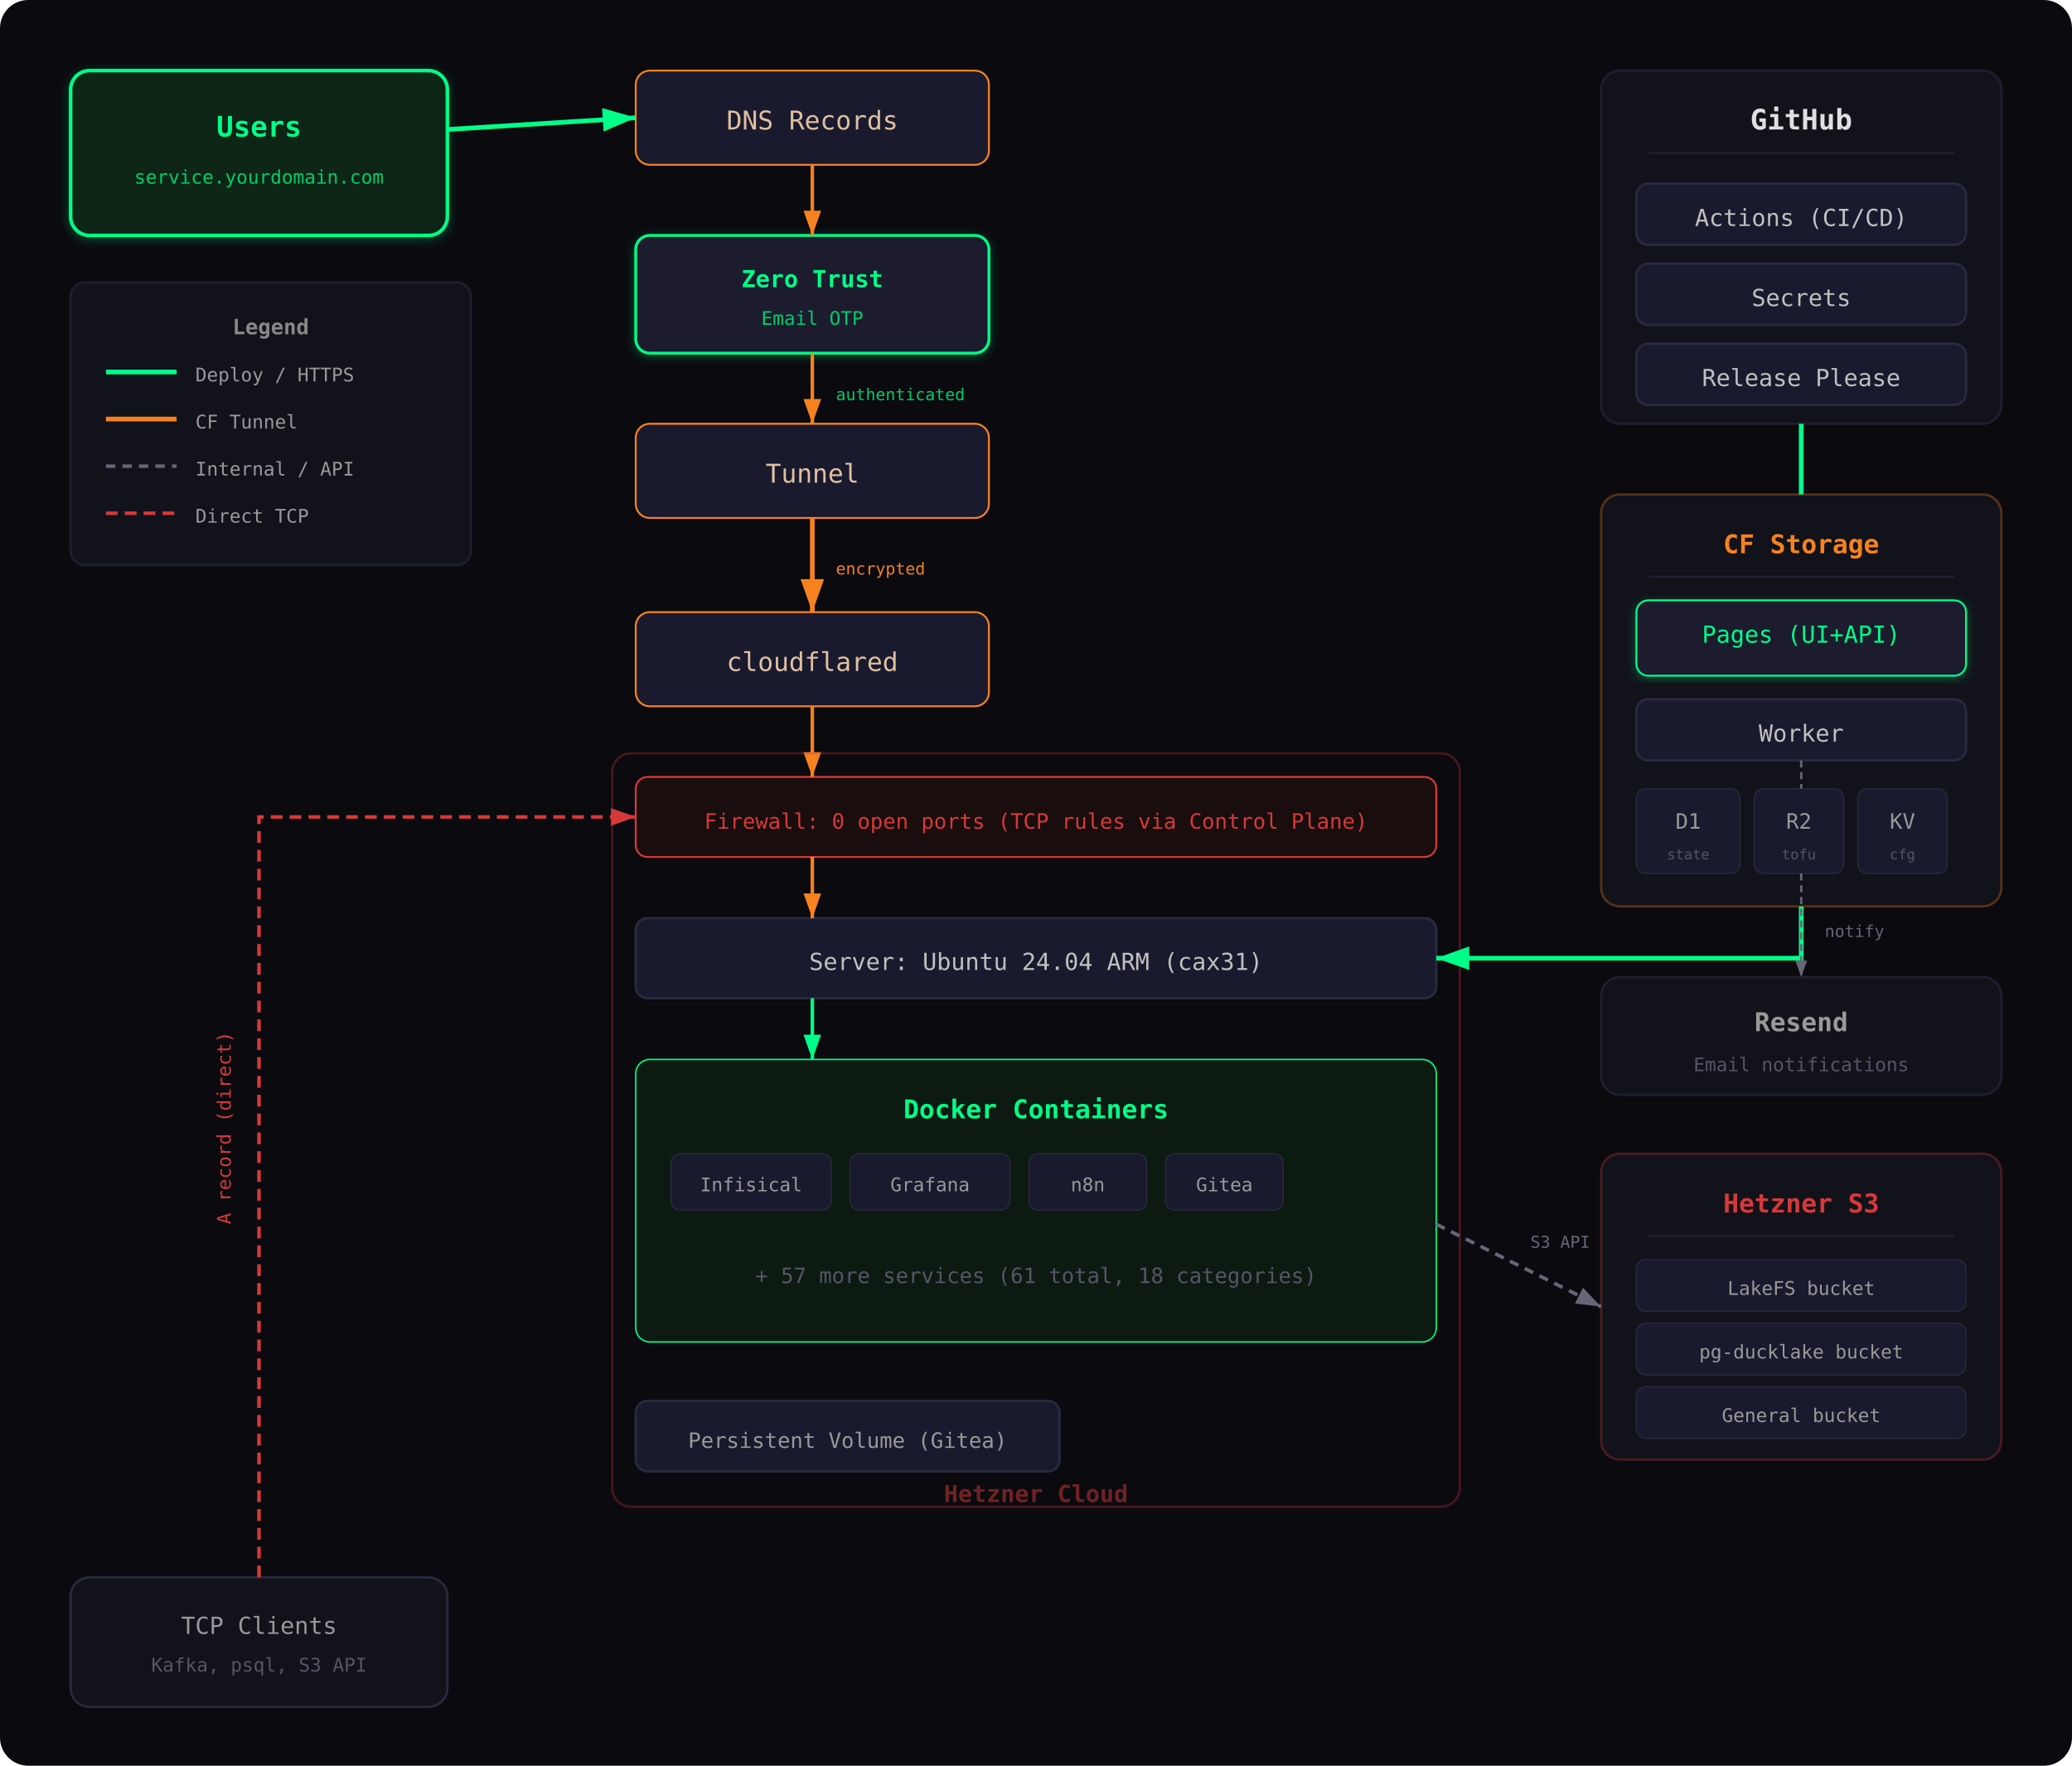
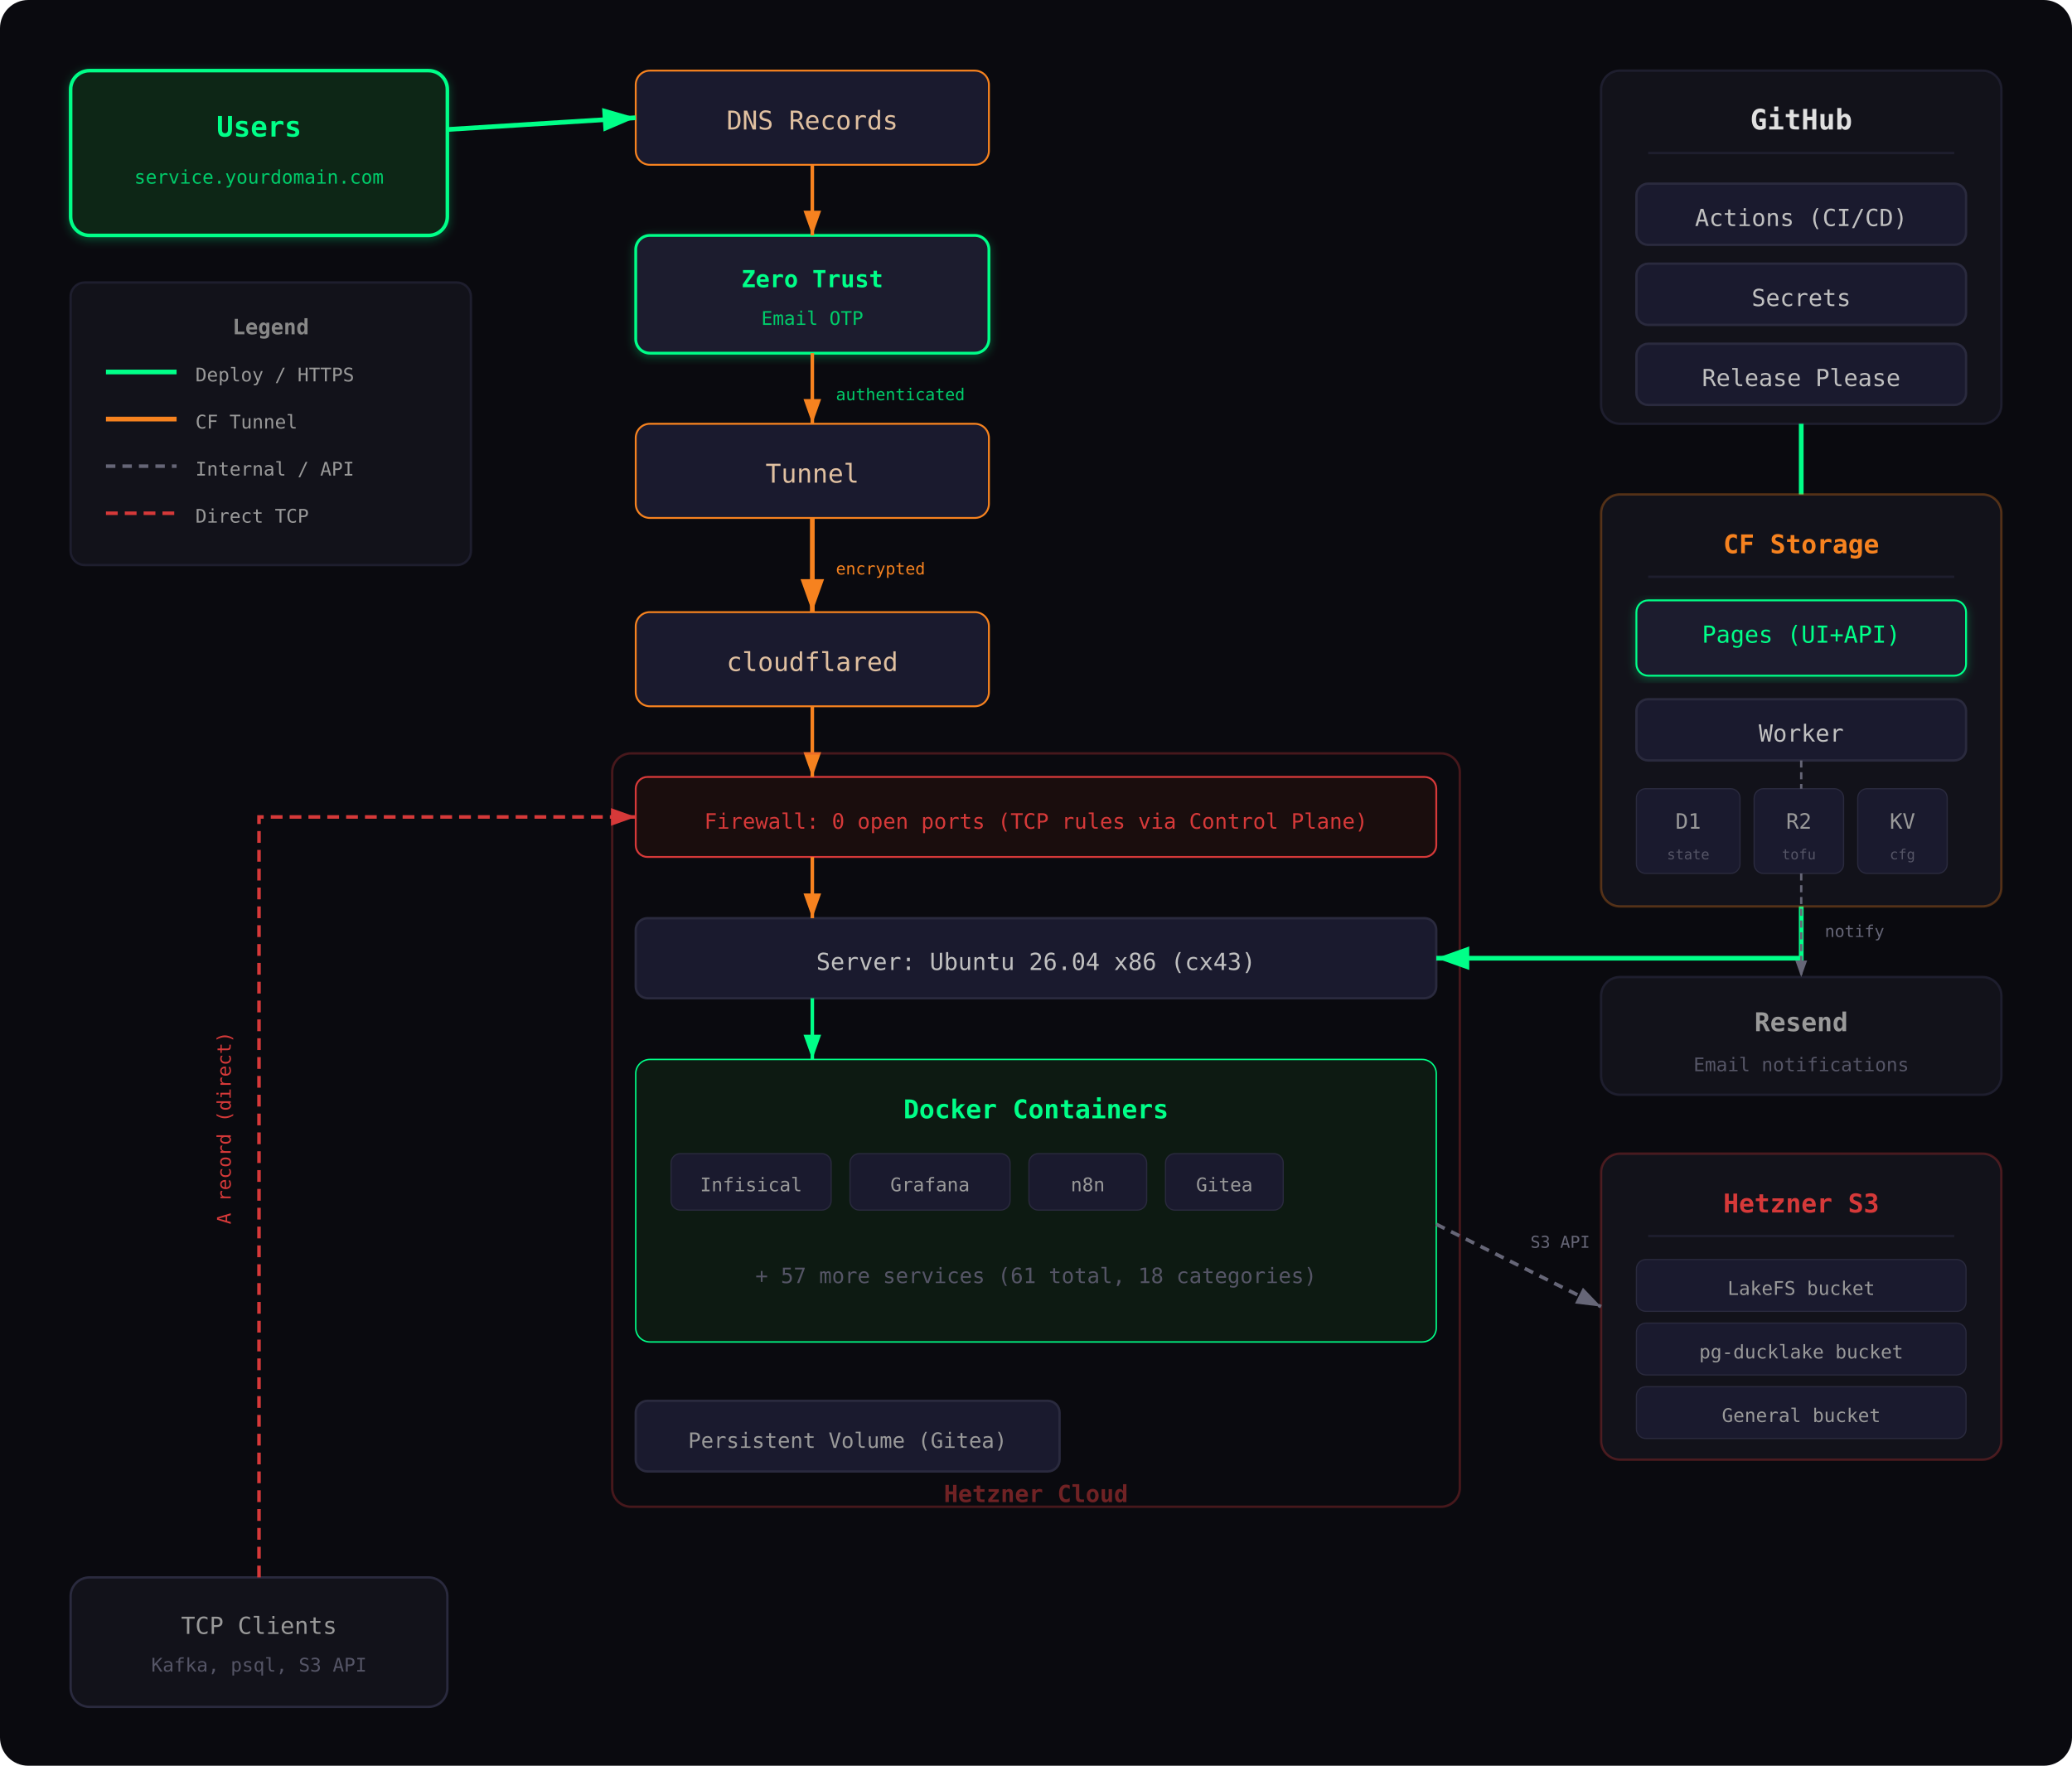
<svg xmlns="http://www.w3.org/2000/svg" viewBox="0 0 880 750" font-family="'SF Mono','Fira Code','Consolas',monospace">
  <defs>
    <filter id="g">
      <feDropShadow dx="0" dy="1" stdDeviation="2" flood-color="#00ff88" flood-opacity="0.3" />
    </filter>
    <marker id="ag" markerWidth="7" markerHeight="5" refX="7" refY="2.5" orient="auto">
      <polygon points="0 0,7 2.5,0 5" fill="#00ff88" />
    </marker>
    <marker id="ao" markerWidth="7" markerHeight="5" refX="7" refY="2.5" orient="auto">
      <polygon points="0 0,7 2.5,0 5" fill="#f6821f" />
    </marker>
    <marker id="ad" markerWidth="7" markerHeight="5" refX="7" refY="2.5" orient="auto">
      <polygon points="0 0,7 2.5,0 5" fill="#667" />
    </marker>
    <marker id="ar" markerWidth="7" markerHeight="5" refX="7" refY="2.5" orient="auto">
      <polygon points="0 0,7 2.5,0 5" fill="#d63939" />
    </marker>
  </defs>
  <rect width="880" height="750" rx="12" fill="#0a0a0f" />
  <rect x="30" y="30" width="160" height="70" rx="8" fill="#0d2818" stroke="#00ff88" stroke-width="1.5" filter="url(#g)" />
  <text x="110" y="58" fill="#00ff88" font-size="12" font-weight="bold" text-anchor="middle">Users</text>
  <text x="110" y="78" fill="#00cc6a" font-size="8" text-anchor="middle">service.yourdomain.com</text>
  <rect x="30" y="670" width="160" height="55" rx="8" fill="#12121a" stroke="#2a2a3e" stroke-width="1" />
  <text x="110" y="694" fill="#999" font-size="10" text-anchor="middle">TCP Clients</text>
  <text x="110" y="710" fill="#556" font-size="8" text-anchor="middle">Kafka, psql, S3 API</text>
  <rect x="270" y="30" width="150" height="40" rx="6" fill="#1a1a2e" stroke="#f6821f" stroke-width="0.8" />
  <text x="345" y="55" fill="#e0c0a0" font-size="11" text-anchor="middle">DNS Records</text>
  <line x1="190" y1="55" x2="270" y2="50" stroke="#00ff88" stroke-width="2" marker-end="url(#ag)" />
  <rect x="270" y="100" width="150" height="50" rx="6" fill="#1a1a2e" stroke="#00ff88" stroke-width="1.2" filter="url(#g)" />
  <text x="345" y="122" fill="#00ff88" font-size="10" font-weight="bold" text-anchor="middle">Zero Trust</text>
  <text x="345" y="138" fill="#00cc6a" font-size="8" text-anchor="middle">Email OTP</text>
  <line x1="345" y1="70" x2="345" y2="100" stroke="#f6821f" stroke-width="1.5" marker-end="url(#ao)" />
  <rect x="270" y="180" width="150" height="40" rx="6" fill="#1a1a2e" stroke="#f6821f" stroke-width="0.8" />
  <text x="345" y="205" fill="#e0c0a0" font-size="11" text-anchor="middle">Tunnel</text>
  <line x1="345" y1="150" x2="345" y2="180" stroke="#f6821f" stroke-width="1.5" marker-end="url(#ao)" />
  <text x="355" y="170" fill="#00cc6a" font-size="7">authenticated</text>
  <rect x="270" y="260" width="150" height="40" rx="6" fill="#1a1a2e" stroke="#f6821f" stroke-width="0.8" />
  <text x="345" y="285" fill="#e0c0a0" font-size="11" text-anchor="middle">cloudflared</text>
  <line x1="345" y1="220" x2="345" y2="260" stroke="#f6821f" stroke-width="2" marker-end="url(#ao)" />
  <text x="355" y="244" fill="#f6821f" font-size="7">encrypted</text>
  <rect x="270" y="330" width="340" height="34" rx="5" fill="#1a0d0d" stroke="#d63939" stroke-width="0.8" />
  <text x="440" y="352" fill="#d63939" font-size="9" text-anchor="middle">Firewall: 0 open ports (TCP rules via Control Plane)</text>
  <line x1="345" y1="300" x2="345" y2="330" stroke="#f6821f" stroke-width="1.5" marker-end="url(#ao)" />
  <rect x="270" y="390" width="340" height="34" rx="5" fill="#1a1a2e" stroke="#2a2a3e" stroke-width="1" />
-   <text x="440" y="412" fill="#c0c0c0" font-size="10" text-anchor="middle">Server: Ubuntu 24.04 ARM (cax31)</text>
+   <text x="440" y="412" fill="#c0c0c0" font-size="10" text-anchor="middle">Server: Ubuntu 26.04 x86 (cx43)</text>
  <line x1="345" y1="364" x2="345" y2="390" stroke="#f6821f" stroke-width="1.5" marker-end="url(#ao)" />
  <rect x="270" y="450" width="340" height="120" rx="6" fill="#0d1a12" stroke="#00ff88" stroke-width="0.6" />
  <text x="440" y="475" fill="#00ff88" font-size="11" font-weight="bold" text-anchor="middle">Docker Containers</text>
  <rect x="285" y="490" width="68" height="24" rx="4" fill="#1a1a2e" stroke="#2a2a3e" stroke-width="0.5" />
  <text x="319" y="506" fill="#999" font-size="8" text-anchor="middle">Infisical</text>
  <rect x="361" y="490" width="68" height="24" rx="4" fill="#1a1a2e" stroke="#2a2a3e" stroke-width="0.5" />
  <text x="395" y="506" fill="#999" font-size="8" text-anchor="middle">Grafana</text>
  <rect x="437" y="490" width="50" height="24" rx="4" fill="#1a1a2e" stroke="#2a2a3e" stroke-width="0.5" />
  <text x="462" y="506" fill="#999" font-size="8" text-anchor="middle">n8n</text>
  <rect x="495" y="490" width="50" height="24" rx="4" fill="#1a1a2e" stroke="#2a2a3e" stroke-width="0.5" />
  <text x="520" y="506" fill="#999" font-size="8" text-anchor="middle">Gitea</text>
  <text x="440" y="545" fill="#556" font-size="9" text-anchor="middle">+ 57 more services (61 total, 18 categories)</text>
  <line x1="345" y1="424" x2="345" y2="450" stroke="#00ff88" stroke-width="1.5" marker-end="url(#ag)" />
  <rect x="270" y="595" width="180" height="30" rx="5" fill="#1a1a2e" stroke="#2a2a3e" stroke-width="1" />
  <text x="360" y="615" fill="#999" font-size="9" text-anchor="middle">Persistent Volume (Gitea)</text>
  <rect x="260" y="320" width="360" height="320" rx="8" fill="none" stroke="#d63939" stroke-width="1" stroke-opacity="0.3" />
  <text x="440" y="638" fill="#d63939" font-size="10" font-weight="bold" text-anchor="middle" opacity="0.5">Hetzner Cloud</text>
  <rect x="680" y="30" width="170" height="150" rx="8" fill="#12121a" stroke="#1e1e2e" stroke-width="1" />
  <text x="765" y="55" fill="#e0e0e0" font-size="12" font-weight="bold" text-anchor="middle">GitHub</text>
  <line x1="700" y1="65" x2="830" y2="65" stroke="#1e1e2e" stroke-width="1" />
  <rect x="695" y="78" width="140" height="26" rx="5" fill="#1a1a2e" stroke="#2a2a3e" stroke-width="1" />
  <text x="765" y="96" fill="#c0c0c0" font-size="10" text-anchor="middle">Actions (CI/CD)</text>
  <rect x="695" y="112" width="140" height="26" rx="5" fill="#1a1a2e" stroke="#2a2a3e" stroke-width="1" />
  <text x="765" y="130" fill="#c0c0c0" font-size="10" text-anchor="middle">Secrets</text>
  <rect x="695" y="146" width="140" height="26" rx="5" fill="#1a1a2e" stroke="#2a2a3e" stroke-width="1" />
  <text x="765" y="164" fill="#c0c0c0" font-size="10" text-anchor="middle">Release Please</text>
  <path d="M 765 180 L 765 407 L 610 407" stroke="#00ff88" stroke-width="2" fill="none" marker-end="url(#ag)" />
  <text x="775" y="300" fill="#00ff88" font-size="8" font-weight="bold" transform="rotate(-90 775 300)">deploy</text>
  <rect x="680" y="210" width="170" height="175" rx="8" fill="#12121a" stroke="#f6821f" stroke-width="1" stroke-opacity="0.3" />
  <text x="765" y="235" fill="#f6821f" font-size="11" font-weight="bold" text-anchor="middle">CF Storage</text>
  <line x1="700" y1="245" x2="830" y2="245" stroke="#1e1e2e" stroke-width="1" />
  <rect x="695" y="255" width="140" height="32" rx="5" fill="#1a1a2e" stroke="#00ff88" stroke-width="0.8" filter="url(#g)" />
  <text x="765" y="273" fill="#00ff88" font-size="10" text-anchor="middle">Pages (UI+API)</text>
  <rect x="695" y="297" width="140" height="26" rx="5" fill="#1a1a2e" stroke="#2a2a3e" stroke-width="1" />
  <text x="765" y="315" fill="#c0c0c0" font-size="10" text-anchor="middle">Worker</text>
  <rect x="695" y="335" width="44" height="36" rx="4" fill="#1a1a2e" stroke="#2a2a3e" stroke-width="0.5" />
  <text x="717" y="352" fill="#999" font-size="9" text-anchor="middle">D1</text>
  <text x="717" y="365" fill="#556" font-size="6" text-anchor="middle">state</text>
  <rect x="745" y="335" width="38" height="36" rx="4" fill="#1a1a2e" stroke="#2a2a3e" stroke-width="0.5" />
  <text x="764" y="352" fill="#999" font-size="9" text-anchor="middle">R2</text>
  <text x="764" y="365" fill="#556" font-size="6" text-anchor="middle">tofu</text>
  <rect x="789" y="335" width="38" height="36" rx="4" fill="#1a1a2e" stroke="#2a2a3e" stroke-width="0.5" />
  <text x="808" y="352" fill="#999" font-size="9" text-anchor="middle">KV</text>
  <text x="808" y="365" fill="#556" font-size="6" text-anchor="middle">cfg</text>
  <rect x="680" y="415" width="170" height="50" rx="8" fill="#12121a" stroke="#1e1e2e" stroke-width="1" />
  <text x="765" y="438" fill="#999" font-size="11" font-weight="bold" text-anchor="middle">Resend</text>
  <text x="765" y="455" fill="#556" font-size="8" text-anchor="middle">Email notifications</text>
  <line x1="765" y1="323" x2="765" y2="335" stroke="#667" stroke-width="1" stroke-dasharray="3,2" />
  <path d="M 765 371 L 765 415" stroke="#667" stroke-width="1" fill="none" stroke-dasharray="3,2" marker-end="url(#ad)" />
  <text x="775" y="398" fill="#667" font-size="7">notify</text>
  <rect x="680" y="490" width="170" height="130" rx="8" fill="#12121a" stroke="#d63939" stroke-width="1" stroke-opacity="0.3" />
  <text x="765" y="515" fill="#d63939" font-size="11" font-weight="bold" text-anchor="middle">Hetzner S3</text>
  <line x1="700" y1="525" x2="830" y2="525" stroke="#1e1e2e" stroke-width="1" />
  <rect x="695" y="535" width="140" height="22" rx="4" fill="#1a1a2e" stroke="#2a2a3e" stroke-width="0.5" />
  <text x="765" y="550" fill="#999" font-size="8" text-anchor="middle">LakeFS bucket</text>
  <rect x="695" y="562" width="140" height="22" rx="4" fill="#1a1a2e" stroke="#2a2a3e" stroke-width="0.5" />
  <text x="765" y="577" fill="#999" font-size="8" text-anchor="middle">pg-ducklake bucket</text>
  <rect x="695" y="589" width="140" height="22" rx="4" fill="#1a1a2e" stroke="#2a2a3e" stroke-width="0.5" />
  <text x="765" y="604" fill="#999" font-size="8" text-anchor="middle">General bucket</text>
  <path d="M 610 520 L 680 555" stroke="#667" stroke-width="1.5" fill="none" stroke-dasharray="4,3" marker-end="url(#ad)" />
  <text x="650" y="530" fill="#667" font-size="7">S3 API</text>
  <path d="M 110 670 L 110 347 L 270 347" stroke="#d63939" stroke-width="1.5" fill="none" stroke-dasharray="5,3" marker-end="url(#ar)" />
  <text x="98" y="520" fill="#d63939" font-size="8" transform="rotate(-90 98 520)">A record (direct)</text>
  <rect x="30" y="120" width="170" height="120" rx="6" fill="#12121a" stroke="#1e1e2e" stroke-width="1" />
  <text x="115" y="142" fill="#888" font-size="9" font-weight="bold" text-anchor="middle">Legend</text>
  <line x1="45" y1="158" x2="75" y2="158" stroke="#00ff88" stroke-width="2" />
  <text x="83" y="162" fill="#999" font-size="8">Deploy / HTTPS</text>
  <line x1="45" y1="178" x2="75" y2="178" stroke="#f6821f" stroke-width="2" />
  <text x="83" y="182" fill="#999" font-size="8">CF Tunnel</text>
  <line x1="45" y1="198" x2="75" y2="198" stroke="#667" stroke-width="1.5" stroke-dasharray="4,3" />
  <text x="83" y="202" fill="#999" font-size="8">Internal / API</text>
  <line x1="45" y1="218" x2="75" y2="218" stroke="#d63939" stroke-width="1.5" stroke-dasharray="5,3" />
  <text x="83" y="222" fill="#999" font-size="8">Direct TCP</text>
</svg>
